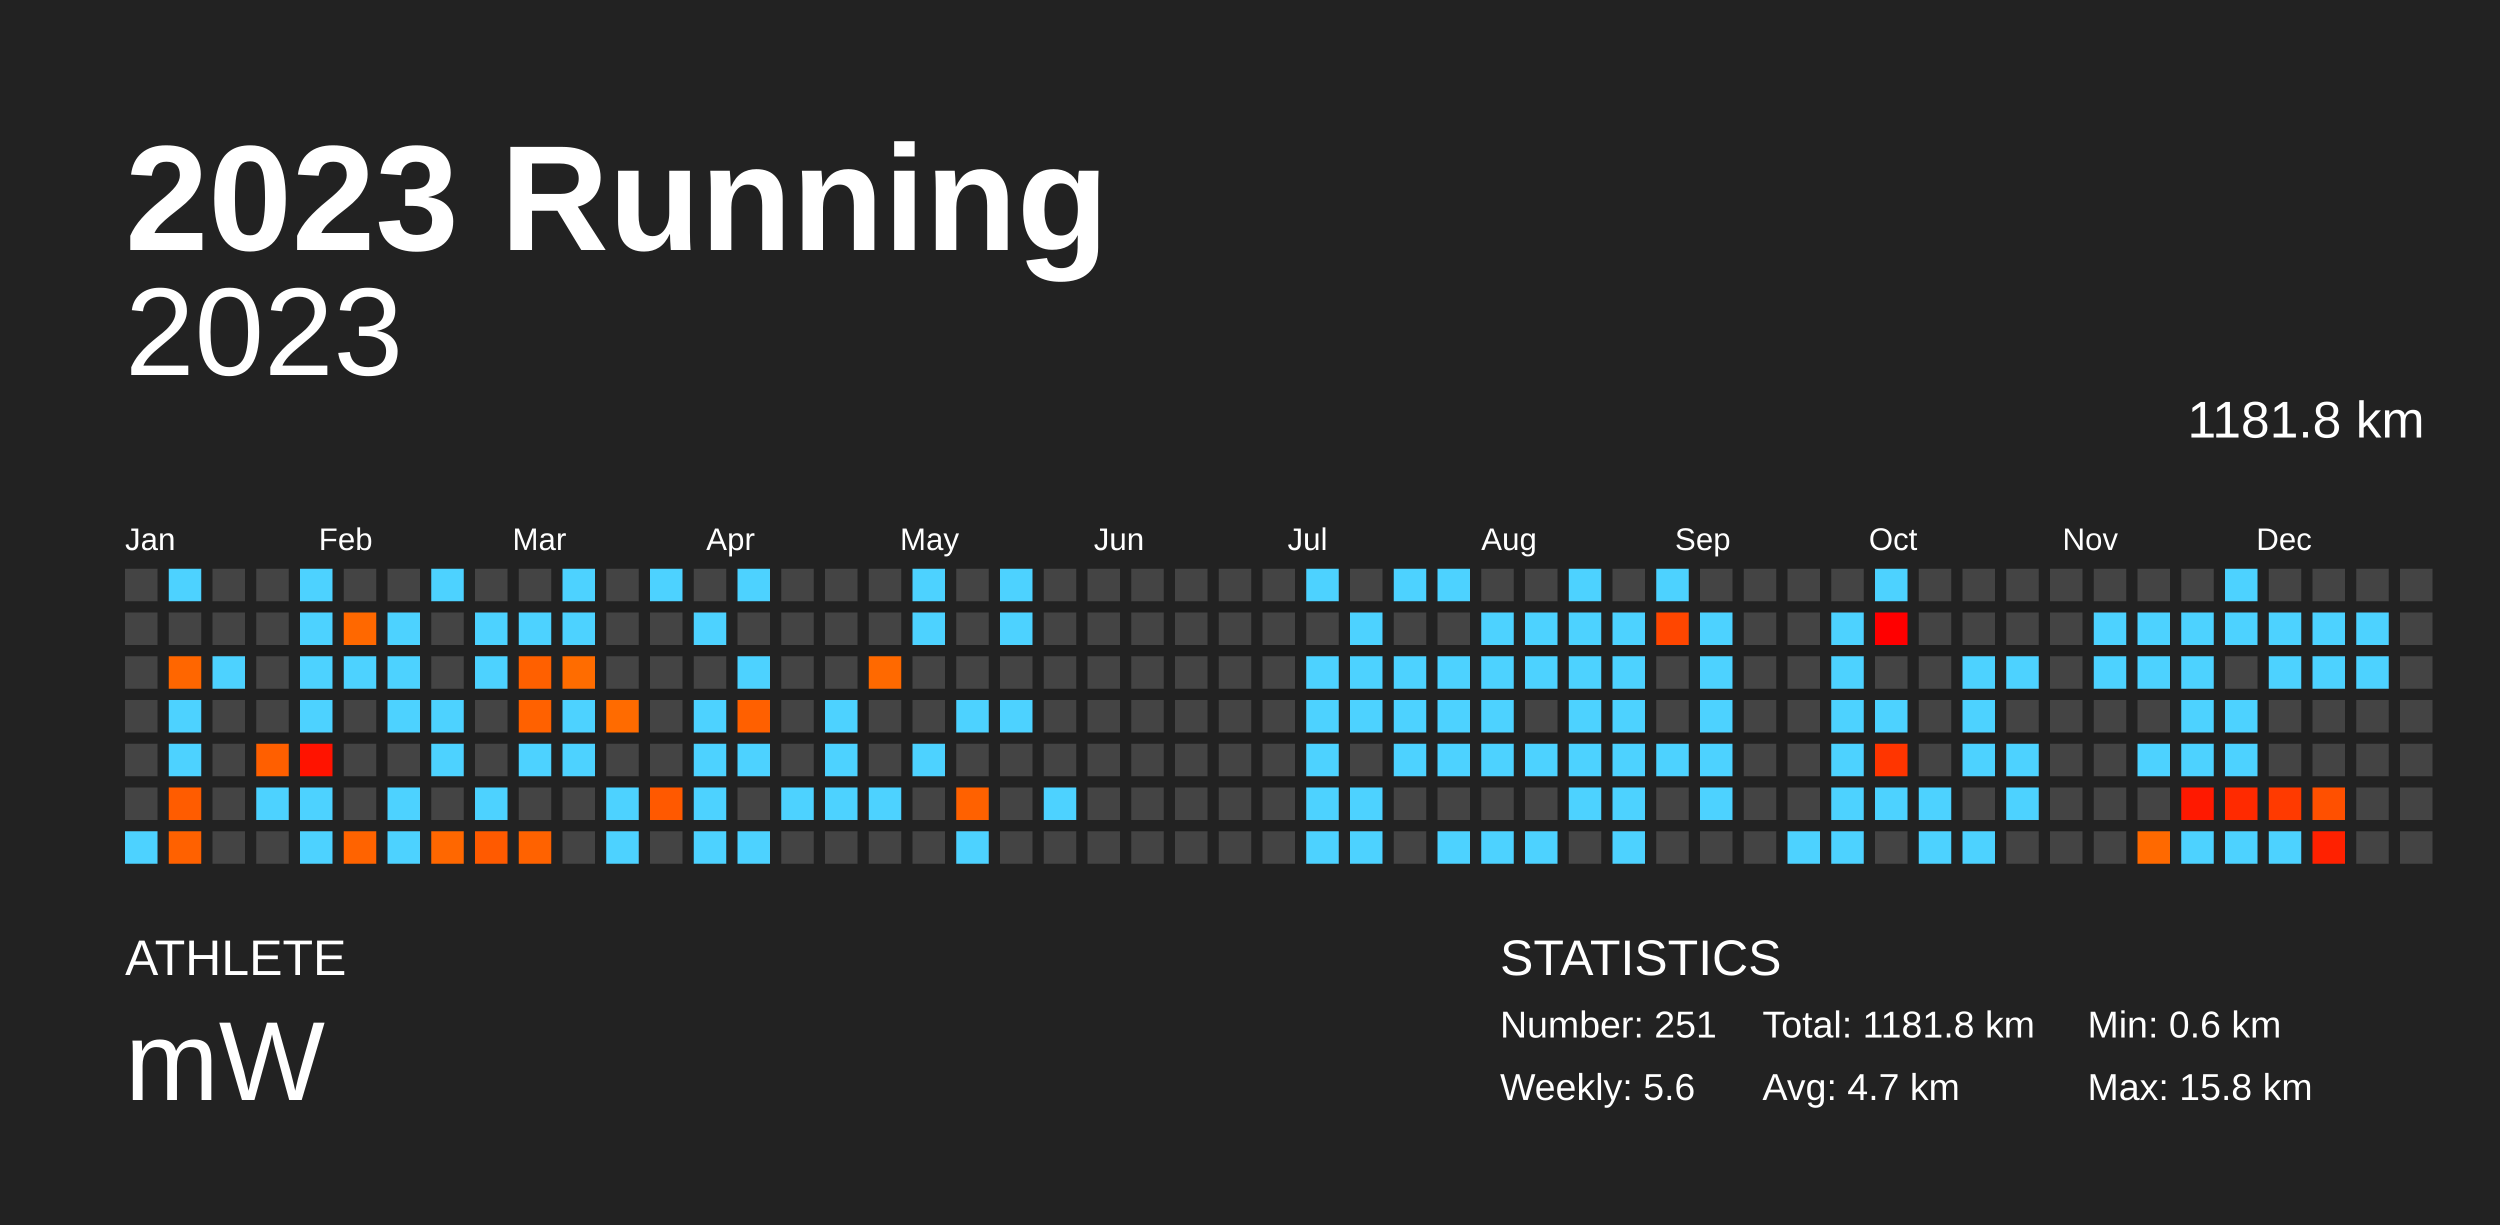
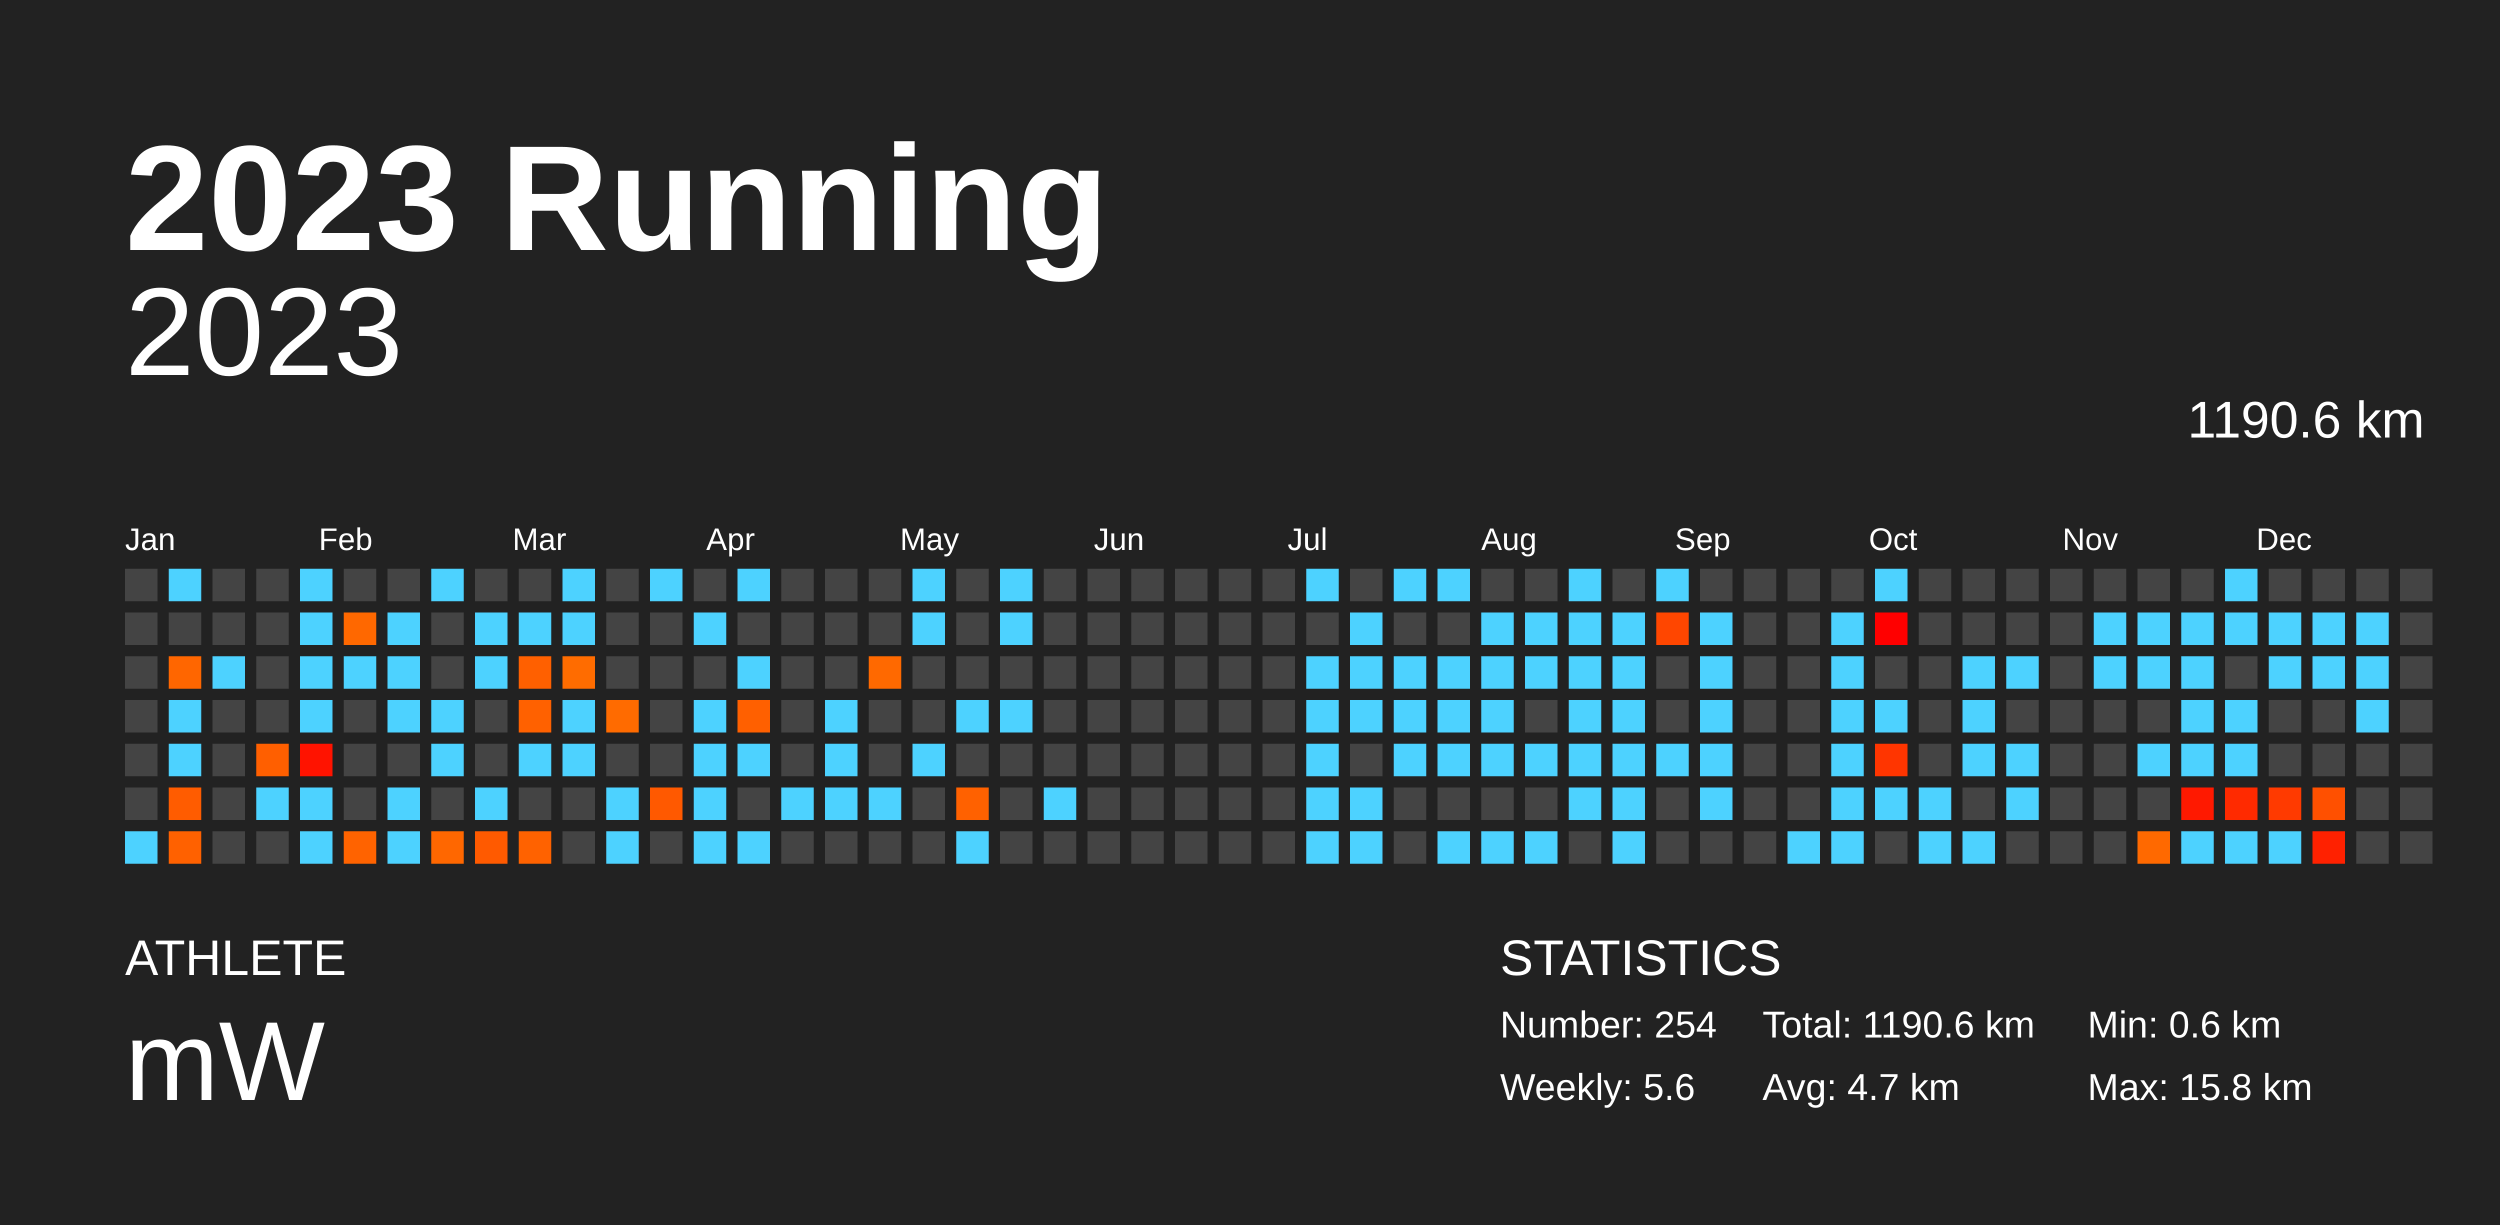
<svg xmlns="http://www.w3.org/2000/svg" baseProfile="full" height="98mm" version="1.1" viewBox="0,0,200,98" width="200mm">
  <defs />
  <rect fill="#222222" height="98" width="200" x="0" y="0" />
  <text fill="#FFFFFF" style="font-size:12px; font-family:Arial; font-weight:bold;" x="10" y="20">2023 Running</text>
  <text fill="#FFFFFF" style="font-size:4px; font-family:Arial" x="10" y="78">ATHLETE</text>
  <text fill="#FFFFFF" style="font-size:9px; font-family:Arial" x="10" y="88">mW</text>
  <text fill="#FFFFFF" style="font-size:4px; font-family:Arial" x="120" y="78">STATISTICS</text>
-   <text fill="#FFFFFF" style="font-size:3px; font-family:Arial" x="120" y="83">Number: 251</text>
+   <text fill="#FFFFFF" style="font-size:3px; font-family:Arial" x="120" y="83">Number: 254</text>
  <text fill="#FFFFFF" style="font-size:3px; font-family:Arial" x="120" y="88">Weekly: 5.6</text>
-   <text fill="#FFFFFF" style="font-size:3px; font-family:Arial" x="141" y="83">Total: 1181.8 km</text>
+   <text fill="#FFFFFF" style="font-size:3px; font-family:Arial" x="141" y="83">Total: 1190.6 km</text>
  <text fill="#FFFFFF" style="font-size:3px; font-family:Arial" x="141" y="88">Avg: 4.7 km</text>
  <text fill="#FFFFFF" style="font-size:3px; font-family:Arial" x="167" y="83">Min: 0.6 km</text>
  <text fill="#FFFFFF" style="font-size:3px; font-family:Arial" x="167" y="88">Max: 15.8 km</text>
  <text alignment-baseline="hanging" fill="#FFFFFF" style="font-size:10.0px; font-family:Arial;" x="10" y="30">2023</text>
-   <text alignment-baseline="hanging" fill="#FFFFFF" style="font-size:4.125px; font-family:Arial;" x="175" y="35">1181.8 km</text>
+   <text alignment-baseline="hanging" fill="#FFFFFF" style="font-size:4.125px; font-family:Arial;" x="175" y="35">1190.6 km</text>
  <text fill="#FFFFFF" style="font-size:2.5px; font-family:Arial" x="10.0" y="44">Jan</text>
  <text fill="#FFFFFF" style="font-size:2.5px; font-family:Arial" x="25.5" y="44">Feb</text>
  <text fill="#FFFFFF" style="font-size:2.5px; font-family:Arial" x="41.0" y="44">Mar</text>
  <text fill="#FFFFFF" style="font-size:2.5px; font-family:Arial" x="56.5" y="44">Apr</text>
  <text fill="#FFFFFF" style="font-size:2.5px; font-family:Arial" x="72.0" y="44">May</text>
  <text fill="#FFFFFF" style="font-size:2.5px; font-family:Arial" x="87.5" y="44">Jun</text>
  <text fill="#FFFFFF" style="font-size:2.5px; font-family:Arial" x="103.0" y="44">Jul</text>
  <text fill="#FFFFFF" style="font-size:2.5px; font-family:Arial" x="118.5" y="44">Aug</text>
  <text fill="#FFFFFF" style="font-size:2.5px; font-family:Arial" x="134.0" y="44">Sep</text>
  <text fill="#FFFFFF" style="font-size:2.5px; font-family:Arial" x="149.5" y="44">Oct</text>
  <text fill="#FFFFFF" style="font-size:2.5px; font-family:Arial" x="165.0" y="44">Nov</text>
  <text fill="#FFFFFF" style="font-size:2.5px; font-family:Arial" x="180.5" y="44">Dec</text>
  <rect fill="#444444" height="2.6" width="2.6" x="10.0" y="45.5" />
  <rect fill="#444444" height="2.6" width="2.6" x="10.0" y="49.0" />
  <rect fill="#444444" height="2.6" width="2.6" x="10.0" y="52.5" />
  <rect fill="#444444" height="2.6" width="2.6" x="10.0" y="56.0" />
  <rect fill="#444444" height="2.6" width="2.6" x="10.0" y="59.5" />
  <rect fill="#444444" height="2.6" width="2.6" x="10.0" y="63.0" />
  <rect fill="#4dd2ff" height="2.6" width="2.6" x="10.0" y="66.5" />
  <rect fill="#4dd2ff" height="2.6" width="2.6" x="13.5" y="45.5" />
  <rect fill="#444444" height="2.6" width="2.6" x="13.5" y="49.0" />
  <rect fill="#ff6600" height="2.6" width="2.6" x="13.5" y="52.5" />
  <rect fill="#4dd2ff" height="2.6" width="2.6" x="13.5" y="56.0" />
  <rect fill="#4dd2ff" height="2.6" width="2.6" x="13.5" y="59.5" />
  <rect fill="#ff5c00" height="2.6" width="2.6" x="13.5" y="63.0" />
  <rect fill="#ff6100" height="2.6" width="2.6" x="13.5" y="66.5" />
  <rect fill="#444444" height="2.6" width="2.6" x="17.0" y="45.5" />
  <rect fill="#444444" height="2.6" width="2.6" x="17.0" y="49.0" />
  <rect fill="#4dd2ff" height="2.6" width="2.6" x="17.0" y="52.5" />
  <rect fill="#444444" height="2.6" width="2.6" x="17.0" y="56.0" />
  <rect fill="#444444" height="2.6" width="2.6" x="17.0" y="59.5" />
  <rect fill="#444444" height="2.6" width="2.6" x="17.0" y="63.0" />
  <rect fill="#444444" height="2.6" width="2.6" x="17.0" y="66.5" />
  <rect fill="#444444" height="2.6" width="2.6" x="20.5" y="45.5" />
  <rect fill="#444444" height="2.6" width="2.6" x="20.5" y="49.0" />
  <rect fill="#444444" height="2.6" width="2.6" x="20.5" y="52.5" />
  <rect fill="#444444" height="2.6" width="2.6" x="20.5" y="56.0" />
  <rect fill="#ff5f00" height="2.6" width="2.6" x="20.5" y="59.5" />
  <rect fill="#4dd2ff" height="2.6" width="2.6" x="20.5" y="63.0" />
  <rect fill="#444444" height="2.6" width="2.6" x="20.5" y="66.5" />
  <rect fill="#4dd2ff" height="2.6" width="2.6" x="24.0" y="45.5" />
  <rect fill="#4dd2ff" height="2.6" width="2.6" x="24.0" y="49.0" />
  <rect fill="#4dd2ff" height="2.6" width="2.6" x="24.0" y="52.5" />
  <rect fill="#4dd2ff" height="2.6" width="2.6" x="24.0" y="56.0" />
  <rect fill="#ff1300" height="2.6" width="2.6" x="24.0" y="59.5" />
  <rect fill="#4dd2ff" height="2.6" width="2.6" x="24.0" y="63.0" />
  <rect fill="#4dd2ff" height="2.6" width="2.6" x="24.0" y="66.5" />
  <rect fill="#444444" height="2.6" width="2.6" x="27.5" y="45.5" />
  <rect fill="#ff6800" height="2.6" width="2.6" x="27.5" y="49.0" />
  <rect fill="#4dd2ff" height="2.6" width="2.6" x="27.5" y="52.5" />
  <rect fill="#444444" height="2.6" width="2.6" x="27.5" y="56.0" />
  <rect fill="#444444" height="2.6" width="2.6" x="27.5" y="59.5" />
  <rect fill="#444444" height="2.6" width="2.6" x="27.5" y="63.0" />
  <rect fill="#ff6300" height="2.6" width="2.6" x="27.5" y="66.5" />
  <rect fill="#444444" height="2.6" width="2.6" x="31.0" y="45.5" />
  <rect fill="#4dd2ff" height="2.6" width="2.6" x="31.0" y="49.0" />
  <rect fill="#4dd2ff" height="2.6" width="2.6" x="31.0" y="52.5" />
  <rect fill="#4dd2ff" height="2.6" width="2.6" x="31.0" y="56.0" />
  <rect fill="#444444" height="2.6" width="2.6" x="31.0" y="59.5" />
  <rect fill="#4dd2ff" height="2.6" width="2.6" x="31.0" y="63.0" />
  <rect fill="#4dd2ff" height="2.6" width="2.6" x="31.0" y="66.5" />
  <rect fill="#4dd2ff" height="2.6" width="2.6" x="34.5" y="45.5" />
  <rect fill="#444444" height="2.6" width="2.6" x="34.5" y="49.0" />
  <rect fill="#444444" height="2.6" width="2.6" x="34.5" y="52.5" />
  <rect fill="#4dd2ff" height="2.6" width="2.6" x="34.5" y="56.0" />
  <rect fill="#4dd2ff" height="2.6" width="2.6" x="34.5" y="59.5" />
  <rect fill="#444444" height="2.6" width="2.6" x="34.5" y="63.0" />
  <rect fill="#ff6700" height="2.6" width="2.6" x="34.5" y="66.5" />
  <rect fill="#444444" height="2.6" width="2.6" x="38.0" y="45.5" />
  <rect fill="#4dd2ff" height="2.6" width="2.6" x="38.0" y="49.0" />
  <rect fill="#4dd2ff" height="2.6" width="2.6" x="38.0" y="52.5" />
  <rect fill="#444444" height="2.6" width="2.6" x="38.0" y="56.0" />
  <rect fill="#444444" height="2.6" width="2.6" x="38.0" y="59.5" />
  <rect fill="#4dd2ff" height="2.6" width="2.6" x="38.0" y="63.0" />
  <rect fill="#ff5a00" height="2.6" width="2.6" x="38.0" y="66.5" />
  <rect fill="#444444" height="2.6" width="2.6" x="41.5" y="45.5" />
  <rect fill="#4dd2ff" height="2.6" width="2.6" x="41.5" y="49.0" />
  <rect fill="#ff6000" height="2.6" width="2.6" x="41.5" y="52.5" />
  <rect fill="#ff6100" height="2.6" width="2.6" x="41.5" y="56.0" />
  <rect fill="#4dd2ff" height="2.6" width="2.6" x="41.5" y="59.5" />
  <rect fill="#444444" height="2.6" width="2.6" x="41.5" y="63.0" />
  <rect fill="#ff6200" height="2.6" width="2.6" x="41.5" y="66.5" />
  <rect fill="#4dd2ff" height="2.6" width="2.6" x="45.0" y="45.5" />
  <rect fill="#4dd2ff" height="2.6" width="2.6" x="45.0" y="49.0" />
  <rect fill="#ff6c00" height="2.6" width="2.6" x="45.0" y="52.5" />
  <rect fill="#4dd2ff" height="2.6" width="2.6" x="45.0" y="56.0" />
  <rect fill="#4dd2ff" height="2.6" width="2.6" x="45.0" y="59.5" />
  <rect fill="#444444" height="2.6" width="2.6" x="45.0" y="63.0" />
  <rect fill="#444444" height="2.6" width="2.6" x="45.0" y="66.5" />
  <rect fill="#444444" height="2.6" width="2.6" x="48.5" y="45.5" />
  <rect fill="#444444" height="2.6" width="2.6" x="48.5" y="49.0" />
  <rect fill="#444444" height="2.6" width="2.6" x="48.5" y="52.5" />
  <rect fill="#ff6b00" height="2.6" width="2.6" x="48.5" y="56.0" />
  <rect fill="#444444" height="2.6" width="2.6" x="48.5" y="59.5" />
  <rect fill="#4dd2ff" height="2.6" width="2.6" x="48.5" y="63.0" />
  <rect fill="#4dd2ff" height="2.6" width="2.6" x="48.5" y="66.5" />
  <rect fill="#4dd2ff" height="2.6" width="2.6" x="52.0" y="45.5" />
  <rect fill="#444444" height="2.6" width="2.6" x="52.0" y="49.0" />
  <rect fill="#444444" height="2.6" width="2.6" x="52.0" y="52.5" />
  <rect fill="#444444" height="2.6" width="2.6" x="52.0" y="56.0" />
  <rect fill="#444444" height="2.6" width="2.6" x="52.0" y="59.5" />
  <rect fill="#ff5900" height="2.6" width="2.6" x="52.0" y="63.0" />
  <rect fill="#444444" height="2.6" width="2.6" x="52.0" y="66.5" />
  <rect fill="#444444" height="2.6" width="2.6" x="55.5" y="45.5" />
  <rect fill="#4dd2ff" height="2.6" width="2.6" x="55.5" y="49.0" />
  <rect fill="#444444" height="2.6" width="2.6" x="55.5" y="52.5" />
  <rect fill="#4dd2ff" height="2.6" width="2.6" x="55.5" y="56.0" />
  <rect fill="#4dd2ff" height="2.6" width="2.6" x="55.5" y="59.5" />
  <rect fill="#4dd2ff" height="2.6" width="2.6" x="55.5" y="63.0" />
  <rect fill="#4dd2ff" height="2.6" width="2.6" x="55.5" y="66.5" />
  <rect fill="#4dd2ff" height="2.6" width="2.6" x="59.0" y="45.5" />
  <rect fill="#444444" height="2.6" width="2.6" x="59.0" y="49.0" />
  <rect fill="#4dd2ff" height="2.6" width="2.6" x="59.0" y="52.5" />
  <rect fill="#ff6000" height="2.6" width="2.6" x="59.0" y="56.0" />
  <rect fill="#4dd2ff" height="2.6" width="2.6" x="59.0" y="59.5" />
  <rect fill="#444444" height="2.6" width="2.6" x="59.0" y="63.0" />
  <rect fill="#4dd2ff" height="2.6" width="2.6" x="59.0" y="66.5" />
  <rect fill="#444444" height="2.6" width="2.6" x="62.5" y="45.5" />
  <rect fill="#444444" height="2.6" width="2.6" x="62.5" y="49.0" />
  <rect fill="#444444" height="2.6" width="2.6" x="62.5" y="52.5" />
  <rect fill="#444444" height="2.6" width="2.6" x="62.5" y="56.0" />
  <rect fill="#444444" height="2.6" width="2.6" x="62.5" y="59.5" />
  <rect fill="#4dd2ff" height="2.6" width="2.6" x="62.5" y="63.0" />
  <rect fill="#444444" height="2.6" width="2.6" x="62.5" y="66.5" />
  <rect fill="#444444" height="2.6" width="2.6" x="66.0" y="45.5" />
  <rect fill="#444444" height="2.6" width="2.6" x="66.0" y="49.0" />
  <rect fill="#444444" height="2.6" width="2.6" x="66.0" y="52.5" />
  <rect fill="#4dd2ff" height="2.6" width="2.6" x="66.0" y="56.0" />
  <rect fill="#4dd2ff" height="2.6" width="2.6" x="66.0" y="59.5" />
  <rect fill="#4dd2ff" height="2.6" width="2.6" x="66.0" y="63.0" />
  <rect fill="#444444" height="2.6" width="2.6" x="66.0" y="66.5" />
  <rect fill="#444444" height="2.6" width="2.6" x="69.5" y="45.5" />
  <rect fill="#444444" height="2.6" width="2.6" x="69.5" y="49.0" />
  <rect fill="#ff6900" height="2.6" width="2.6" x="69.5" y="52.5" />
  <rect fill="#444444" height="2.6" width="2.6" x="69.5" y="56.0" />
  <rect fill="#444444" height="2.6" width="2.6" x="69.5" y="59.5" />
  <rect fill="#4dd2ff" height="2.6" width="2.6" x="69.5" y="63.0" />
  <rect fill="#444444" height="2.6" width="2.6" x="69.5" y="66.5" />
  <rect fill="#4dd2ff" height="2.6" width="2.6" x="73.0" y="45.5" />
  <rect fill="#4dd2ff" height="2.6" width="2.6" x="73.0" y="49.0" />
  <rect fill="#444444" height="2.6" width="2.6" x="73.0" y="52.5" />
  <rect fill="#444444" height="2.6" width="2.6" x="73.0" y="56.0" />
  <rect fill="#4dd2ff" height="2.6" width="2.6" x="73.0" y="59.5" />
  <rect fill="#444444" height="2.6" width="2.6" x="73.0" y="63.0" />
  <rect fill="#444444" height="2.6" width="2.6" x="73.0" y="66.5" />
  <rect fill="#444444" height="2.6" width="2.6" x="76.5" y="45.5" />
  <rect fill="#444444" height="2.6" width="2.6" x="76.5" y="49.0" />
  <rect fill="#444444" height="2.6" width="2.6" x="76.5" y="52.5" />
  <rect fill="#4dd2ff" height="2.6" width="2.6" x="76.5" y="56.0" />
  <rect fill="#444444" height="2.6" width="2.6" x="76.5" y="59.5" />
  <rect fill="#ff6100" height="2.6" width="2.6" x="76.5" y="63.0" />
  <rect fill="#4dd2ff" height="2.6" width="2.6" x="76.5" y="66.5" />
  <rect fill="#4dd2ff" height="2.6" width="2.6" x="80.0" y="45.5" />
  <rect fill="#4dd2ff" height="2.6" width="2.6" x="80.0" y="49.0" />
  <rect fill="#444444" height="2.6" width="2.6" x="80.0" y="52.5" />
  <rect fill="#4dd2ff" height="2.6" width="2.6" x="80.0" y="56.0" />
  <rect fill="#444444" height="2.6" width="2.6" x="80.0" y="59.5" />
  <rect fill="#444444" height="2.6" width="2.6" x="80.0" y="63.0" />
  <rect fill="#444444" height="2.6" width="2.6" x="80.0" y="66.5" />
  <rect fill="#444444" height="2.6" width="2.6" x="83.5" y="45.5" />
  <rect fill="#444444" height="2.6" width="2.6" x="83.5" y="49.0" />
  <rect fill="#444444" height="2.6" width="2.6" x="83.5" y="52.5" />
  <rect fill="#444444" height="2.6" width="2.6" x="83.5" y="56.0" />
  <rect fill="#444444" height="2.6" width="2.6" x="83.5" y="59.5" />
  <rect fill="#4dd2ff" height="2.6" width="2.6" x="83.5" y="63.0" />
  <rect fill="#444444" height="2.6" width="2.6" x="83.5" y="66.5" />
  <rect fill="#444444" height="2.6" width="2.6" x="87.0" y="45.5" />
  <rect fill="#444444" height="2.6" width="2.6" x="87.0" y="49.0" />
  <rect fill="#444444" height="2.6" width="2.6" x="87.0" y="52.5" />
  <rect fill="#444444" height="2.6" width="2.6" x="87.0" y="56.0" />
  <rect fill="#444444" height="2.6" width="2.6" x="87.0" y="59.5" />
  <rect fill="#444444" height="2.6" width="2.6" x="87.0" y="63.0" />
  <rect fill="#444444" height="2.6" width="2.6" x="87.0" y="66.5" />
  <rect fill="#444444" height="2.6" width="2.6" x="90.5" y="45.5" />
  <rect fill="#444444" height="2.6" width="2.6" x="90.5" y="49.0" />
  <rect fill="#444444" height="2.6" width="2.6" x="90.5" y="52.5" />
  <rect fill="#444444" height="2.6" width="2.6" x="90.5" y="56.0" />
  <rect fill="#444444" height="2.6" width="2.6" x="90.5" y="59.5" />
  <rect fill="#444444" height="2.6" width="2.6" x="90.5" y="63.0" />
  <rect fill="#444444" height="2.6" width="2.6" x="90.5" y="66.5" />
  <rect fill="#444444" height="2.6" width="2.6" x="94.0" y="45.5" />
  <rect fill="#444444" height="2.6" width="2.6" x="94.0" y="49.0" />
  <rect fill="#444444" height="2.6" width="2.6" x="94.0" y="52.5" />
  <rect fill="#444444" height="2.6" width="2.6" x="94.0" y="56.0" />
  <rect fill="#444444" height="2.6" width="2.6" x="94.0" y="59.5" />
  <rect fill="#444444" height="2.6" width="2.6" x="94.0" y="63.0" />
  <rect fill="#444444" height="2.6" width="2.6" x="94.0" y="66.5" />
  <rect fill="#444444" height="2.6" width="2.6" x="97.5" y="45.5" />
  <rect fill="#444444" height="2.6" width="2.6" x="97.5" y="49.0" />
  <rect fill="#444444" height="2.6" width="2.6" x="97.5" y="52.5" />
  <rect fill="#444444" height="2.6" width="2.6" x="97.5" y="56.0" />
  <rect fill="#444444" height="2.6" width="2.6" x="97.5" y="59.5" />
  <rect fill="#444444" height="2.6" width="2.6" x="97.5" y="63.0" />
  <rect fill="#444444" height="2.6" width="2.6" x="97.5" y="66.5" />
  <rect fill="#444444" height="2.6" width="2.6" x="101.0" y="45.5" />
  <rect fill="#444444" height="2.6" width="2.6" x="101.0" y="49.0" />
  <rect fill="#444444" height="2.6" width="2.6" x="101.0" y="52.5" />
  <rect fill="#444444" height="2.6" width="2.6" x="101.0" y="56.0" />
  <rect fill="#444444" height="2.6" width="2.6" x="101.0" y="59.5" />
  <rect fill="#444444" height="2.6" width="2.6" x="101.0" y="63.0" />
  <rect fill="#444444" height="2.6" width="2.6" x="101.0" y="66.5" />
  <rect fill="#4dd2ff" height="2.6" width="2.6" x="104.5" y="45.5" />
  <rect fill="#444444" height="2.6" width="2.6" x="104.5" y="49.0" />
  <rect fill="#4dd2ff" height="2.6" width="2.6" x="104.5" y="52.5" />
  <rect fill="#4dd2ff" height="2.6" width="2.6" x="104.5" y="56.0" />
  <rect fill="#4dd2ff" height="2.6" width="2.6" x="104.5" y="59.5" />
  <rect fill="#4dd2ff" height="2.6" width="2.6" x="104.5" y="63.0" />
  <rect fill="#4dd2ff" height="2.6" width="2.6" x="104.5" y="66.5" />
  <rect fill="#444444" height="2.6" width="2.6" x="108.0" y="45.5" />
  <rect fill="#4dd2ff" height="2.6" width="2.6" x="108.0" y="49.0" />
  <rect fill="#4dd2ff" height="2.6" width="2.6" x="108.0" y="52.5" />
  <rect fill="#4dd2ff" height="2.6" width="2.6" x="108.0" y="56.0" />
  <rect fill="#444444" height="2.6" width="2.6" x="108.0" y="59.5" />
  <rect fill="#4dd2ff" height="2.6" width="2.6" x="108.0" y="63.0" />
  <rect fill="#4dd2ff" height="2.6" width="2.6" x="108.0" y="66.5" />
  <rect fill="#4dd2ff" height="2.6" width="2.6" x="111.5" y="45.5" />
  <rect fill="#444444" height="2.6" width="2.6" x="111.5" y="49.0" />
  <rect fill="#4dd2ff" height="2.6" width="2.6" x="111.5" y="52.5" />
  <rect fill="#4dd2ff" height="2.6" width="2.6" x="111.5" y="56.0" />
  <rect fill="#4dd2ff" height="2.6" width="2.6" x="111.5" y="59.5" />
  <rect fill="#444444" height="2.6" width="2.6" x="111.5" y="63.0" />
  <rect fill="#444444" height="2.6" width="2.6" x="111.5" y="66.5" />
  <rect fill="#4dd2ff" height="2.6" width="2.6" x="115.0" y="45.5" />
  <rect fill="#444444" height="2.6" width="2.6" x="115.0" y="49.0" />
  <rect fill="#4dd2ff" height="2.6" width="2.6" x="115.0" y="52.5" />
  <rect fill="#4dd2ff" height="2.6" width="2.6" x="115.0" y="56.0" />
  <rect fill="#4dd2ff" height="2.6" width="2.6" x="115.0" y="59.5" />
  <rect fill="#444444" height="2.6" width="2.6" x="115.0" y="63.0" />
  <rect fill="#4dd2ff" height="2.6" width="2.6" x="115.0" y="66.5" />
  <rect fill="#444444" height="2.6" width="2.6" x="118.5" y="45.5" />
  <rect fill="#4dd2ff" height="2.6" width="2.6" x="118.5" y="49.0" />
  <rect fill="#4dd2ff" height="2.6" width="2.6" x="118.5" y="52.5" />
  <rect fill="#4dd2ff" height="2.6" width="2.6" x="118.5" y="56.0" />
  <rect fill="#4dd2ff" height="2.6" width="2.6" x="118.5" y="59.5" />
  <rect fill="#444444" height="2.6" width="2.6" x="118.5" y="63.0" />
  <rect fill="#4dd2ff" height="2.6" width="2.6" x="118.5" y="66.5" />
  <rect fill="#444444" height="2.6" width="2.6" x="122.0" y="45.5" />
  <rect fill="#4dd2ff" height="2.6" width="2.6" x="122.0" y="49.0" />
  <rect fill="#4dd2ff" height="2.6" width="2.6" x="122.0" y="52.5" />
  <rect fill="#444444" height="2.6" width="2.6" x="122.0" y="56.0" />
  <rect fill="#4dd2ff" height="2.6" width="2.6" x="122.0" y="59.5" />
  <rect fill="#444444" height="2.6" width="2.6" x="122.0" y="63.0" />
  <rect fill="#4dd2ff" height="2.6" width="2.6" x="122.0" y="66.5" />
  <rect fill="#4dd2ff" height="2.6" width="2.6" x="125.5" y="45.5" />
  <rect fill="#4dd2ff" height="2.6" width="2.6" x="125.5" y="49.0" />
  <rect fill="#4dd2ff" height="2.6" width="2.6" x="125.5" y="52.5" />
  <rect fill="#4dd2ff" height="2.6" width="2.6" x="125.5" y="56.0" />
  <rect fill="#4dd2ff" height="2.6" width="2.6" x="125.5" y="59.5" />
  <rect fill="#4dd2ff" height="2.6" width="2.6" x="125.5" y="63.0" />
  <rect fill="#444444" height="2.6" width="2.6" x="125.5" y="66.5" />
  <rect fill="#444444" height="2.6" width="2.6" x="129.0" y="45.5" />
  <rect fill="#4dd2ff" height="2.6" width="2.6" x="129.0" y="49.0" />
  <rect fill="#4dd2ff" height="2.6" width="2.6" x="129.0" y="52.5" />
  <rect fill="#4dd2ff" height="2.6" width="2.6" x="129.0" y="56.0" />
  <rect fill="#4dd2ff" height="2.6" width="2.6" x="129.0" y="59.5" />
  <rect fill="#4dd2ff" height="2.6" width="2.6" x="129.0" y="63.0" />
  <rect fill="#4dd2ff" height="2.6" width="2.6" x="129.0" y="66.5" />
  <rect fill="#4dd2ff" height="2.6" width="2.6" x="132.5" y="45.5" />
  <rect fill="#ff4600" height="2.6" width="2.6" x="132.5" y="49.0" />
  <rect fill="#444444" height="2.6" width="2.6" x="132.5" y="52.5" />
  <rect fill="#444444" height="2.6" width="2.6" x="132.5" y="56.0" />
  <rect fill="#4dd2ff" height="2.6" width="2.6" x="132.5" y="59.5" />
  <rect fill="#444444" height="2.6" width="2.6" x="132.5" y="63.0" />
  <rect fill="#444444" height="2.6" width="2.6" x="132.5" y="66.5" />
  <rect fill="#444444" height="2.6" width="2.6" x="136.0" y="45.5" />
  <rect fill="#4dd2ff" height="2.6" width="2.6" x="136.0" y="49.0" />
  <rect fill="#4dd2ff" height="2.6" width="2.6" x="136.0" y="52.5" />
  <rect fill="#4dd2ff" height="2.6" width="2.6" x="136.0" y="56.0" />
  <rect fill="#4dd2ff" height="2.6" width="2.6" x="136.0" y="59.5" />
  <rect fill="#4dd2ff" height="2.6" width="2.6" x="136.0" y="63.0" />
  <rect fill="#444444" height="2.6" width="2.6" x="136.0" y="66.5" />
  <rect fill="#444444" height="2.6" width="2.6" x="139.5" y="45.5" />
  <rect fill="#444444" height="2.6" width="2.6" x="139.5" y="49.0" />
  <rect fill="#444444" height="2.6" width="2.6" x="139.5" y="52.5" />
  <rect fill="#444444" height="2.6" width="2.6" x="139.5" y="56.0" />
  <rect fill="#444444" height="2.6" width="2.6" x="139.5" y="59.5" />
  <rect fill="#444444" height="2.6" width="2.6" x="139.5" y="63.0" />
  <rect fill="#444444" height="2.6" width="2.6" x="139.5" y="66.5" />
  <rect fill="#444444" height="2.6" width="2.6" x="143.0" y="45.5" />
  <rect fill="#444444" height="2.6" width="2.6" x="143.0" y="49.0" />
  <rect fill="#444444" height="2.6" width="2.6" x="143.0" y="52.5" />
  <rect fill="#444444" height="2.6" width="2.6" x="143.0" y="56.0" />
  <rect fill="#444444" height="2.6" width="2.6" x="143.0" y="59.5" />
  <rect fill="#444444" height="2.6" width="2.6" x="143.0" y="63.0" />
  <rect fill="#4dd2ff" height="2.6" width="2.6" x="143.0" y="66.5" />
  <rect fill="#444444" height="2.6" width="2.6" x="146.5" y="45.5" />
  <rect fill="#4dd2ff" height="2.6" width="2.6" x="146.5" y="49.0" />
  <rect fill="#4dd2ff" height="2.6" width="2.6" x="146.5" y="52.5" />
  <rect fill="#4dd2ff" height="2.6" width="2.6" x="146.5" y="56.0" />
  <rect fill="#4dd2ff" height="2.6" width="2.6" x="146.5" y="59.5" />
  <rect fill="#4dd2ff" height="2.6" width="2.6" x="146.5" y="63.0" />
  <rect fill="#4dd2ff" height="2.6" width="2.6" x="146.5" y="66.5" />
  <rect fill="#4dd2ff" height="2.6" width="2.6" x="150.0" y="45.5" />
  <rect fill="#ff0000" height="2.6" width="2.6" x="150.0" y="49.0" />
  <rect fill="#444444" height="2.6" width="2.6" x="150.0" y="52.5" />
  <rect fill="#4dd2ff" height="2.6" width="2.6" x="150.0" y="56.0" />
  <rect fill="#ff3500" height="2.6" width="2.6" x="150.0" y="59.5" />
  <rect fill="#4dd2ff" height="2.6" width="2.6" x="150.0" y="63.0" />
  <rect fill="#444444" height="2.6" width="2.6" x="150.0" y="66.5" />
  <rect fill="#444444" height="2.6" width="2.6" x="153.5" y="45.5" />
  <rect fill="#444444" height="2.6" width="2.6" x="153.5" y="49.0" />
  <rect fill="#444444" height="2.6" width="2.6" x="153.5" y="52.5" />
  <rect fill="#444444" height="2.6" width="2.6" x="153.5" y="56.0" />
  <rect fill="#444444" height="2.6" width="2.6" x="153.5" y="59.5" />
  <rect fill="#4dd2ff" height="2.6" width="2.6" x="153.5" y="63.0" />
  <rect fill="#4dd2ff" height="2.6" width="2.6" x="153.5" y="66.5" />
  <rect fill="#444444" height="2.6" width="2.6" x="157.0" y="45.5" />
  <rect fill="#444444" height="2.6" width="2.6" x="157.0" y="49.0" />
  <rect fill="#4dd2ff" height="2.6" width="2.6" x="157.0" y="52.5" />
  <rect fill="#4dd2ff" height="2.6" width="2.6" x="157.0" y="56.0" />
  <rect fill="#4dd2ff" height="2.6" width="2.6" x="157.0" y="59.5" />
  <rect fill="#444444" height="2.6" width="2.6" x="157.0" y="63.0" />
  <rect fill="#4dd2ff" height="2.6" width="2.6" x="157.0" y="66.5" />
  <rect fill="#444444" height="2.6" width="2.6" x="160.5" y="45.5" />
  <rect fill="#444444" height="2.6" width="2.6" x="160.5" y="49.0" />
  <rect fill="#4dd2ff" height="2.6" width="2.6" x="160.5" y="52.5" />
  <rect fill="#444444" height="2.6" width="2.6" x="160.5" y="56.0" />
  <rect fill="#4dd2ff" height="2.6" width="2.6" x="160.5" y="59.5" />
  <rect fill="#4dd2ff" height="2.6" width="2.6" x="160.5" y="63.0" />
  <rect fill="#444444" height="2.6" width="2.6" x="160.5" y="66.5" />
  <rect fill="#444444" height="2.6" width="2.6" x="164.0" y="45.5" />
  <rect fill="#444444" height="2.6" width="2.6" x="164.0" y="49.0" />
  <rect fill="#444444" height="2.6" width="2.6" x="164.0" y="52.5" />
  <rect fill="#444444" height="2.6" width="2.6" x="164.0" y="56.0" />
  <rect fill="#444444" height="2.6" width="2.6" x="164.0" y="59.5" />
  <rect fill="#444444" height="2.6" width="2.6" x="164.0" y="63.0" />
  <rect fill="#444444" height="2.6" width="2.6" x="164.0" y="66.5" />
  <rect fill="#444444" height="2.6" width="2.6" x="167.5" y="45.5" />
  <rect fill="#4dd2ff" height="2.6" width="2.6" x="167.5" y="49.0" />
  <rect fill="#4dd2ff" height="2.6" width="2.6" x="167.5" y="52.5" />
  <rect fill="#444444" height="2.6" width="2.6" x="167.5" y="56.0" />
  <rect fill="#444444" height="2.6" width="2.6" x="167.5" y="59.5" />
  <rect fill="#444444" height="2.6" width="2.6" x="167.5" y="63.0" />
  <rect fill="#444444" height="2.6" width="2.6" x="167.5" y="66.5" />
  <rect fill="#444444" height="2.6" width="2.6" x="171.0" y="45.5" />
  <rect fill="#4dd2ff" height="2.6" width="2.6" x="171.0" y="49.0" />
  <rect fill="#4dd2ff" height="2.6" width="2.6" x="171.0" y="52.5" />
  <rect fill="#444444" height="2.6" width="2.6" x="171.0" y="56.0" />
  <rect fill="#4dd2ff" height="2.6" width="2.6" x="171.0" y="59.5" />
  <rect fill="#444444" height="2.6" width="2.6" x="171.0" y="63.0" />
  <rect fill="#ff6900" height="2.6" width="2.6" x="171.0" y="66.5" />
  <rect fill="#444444" height="2.6" width="2.6" x="174.5" y="45.5" />
  <rect fill="#4dd2ff" height="2.6" width="2.6" x="174.5" y="49.0" />
  <rect fill="#4dd2ff" height="2.6" width="2.6" x="174.5" y="52.5" />
  <rect fill="#4dd2ff" height="2.6" width="2.6" x="174.5" y="56.0" />
  <rect fill="#4dd2ff" height="2.6" width="2.6" x="174.5" y="59.5" />
  <rect fill="#ff1900" height="2.6" width="2.6" x="174.5" y="63.0" />
  <rect fill="#4dd2ff" height="2.6" width="2.6" x="174.5" y="66.5" />
  <rect fill="#4dd2ff" height="2.6" width="2.6" x="178.0" y="45.5" />
  <rect fill="#4dd2ff" height="2.6" width="2.6" x="178.0" y="49.0" />
  <rect fill="#444444" height="2.6" width="2.6" x="178.0" y="52.5" />
  <rect fill="#4dd2ff" height="2.6" width="2.6" x="178.0" y="56.0" />
  <rect fill="#4dd2ff" height="2.6" width="2.6" x="178.0" y="59.5" />
  <rect fill="#ff2a00" height="2.6" width="2.6" x="178.0" y="63.0" />
  <rect fill="#4dd2ff" height="2.6" width="2.6" x="178.0" y="66.5" />
  <rect fill="#444444" height="2.6" width="2.6" x="181.5" y="45.5" />
  <rect fill="#4dd2ff" height="2.6" width="2.6" x="181.5" y="49.0" />
  <rect fill="#4dd2ff" height="2.6" width="2.6" x="181.5" y="52.5" />
  <rect fill="#444444" height="2.6" width="2.6" x="181.5" y="56.0" />
  <rect fill="#444444" height="2.6" width="2.6" x="181.5" y="59.5" />
  <rect fill="#ff3a00" height="2.6" width="2.6" x="181.5" y="63.0" />
  <rect fill="#4dd2ff" height="2.6" width="2.6" x="181.5" y="66.5" />
  <rect fill="#444444" height="2.6" width="2.6" x="185.0" y="45.5" />
  <rect fill="#4dd2ff" height="2.6" width="2.6" x="185.0" y="49.0" />
  <rect fill="#4dd2ff" height="2.6" width="2.6" x="185.0" y="52.5" />
  <rect fill="#444444" height="2.6" width="2.6" x="185.0" y="56.0" />
  <rect fill="#444444" height="2.6" width="2.6" x="185.0" y="59.5" />
  <rect fill="#ff5000" height="2.6" width="2.6" x="185.0" y="63.0" />
  <rect fill="#ff2100" height="2.6" width="2.6" x="185.0" y="66.5" />
  <rect fill="#444444" height="2.6" width="2.6" x="188.5" y="45.5" />
  <rect fill="#4dd2ff" height="2.6" width="2.6" x="188.5" y="49.0" />
  <rect fill="#4dd2ff" height="2.6" width="2.6" x="188.5" y="52.5" />
-   <rect fill="#444444" height="2.6" width="2.6" x="188.5" y="56.0" />
+   <rect fill="#4dd2ff" height="2.6" width="2.6" x="188.5" y="56.0" />
  <rect fill="#444444" height="2.6" width="2.6" x="188.5" y="59.5" />
  <rect fill="#444444" height="2.6" width="2.6" x="188.5" y="63.0" />
  <rect fill="#444444" height="2.6" width="2.6" x="188.5" y="66.5" />
  <rect fill="#444444" height="2.6" width="2.6" x="192.0" y="45.5" />
  <rect fill="#444444" height="2.6" width="2.6" x="192.0" y="49.0" />
  <rect fill="#444444" height="2.6" width="2.6" x="192.0" y="52.5" />
  <rect fill="#444444" height="2.6" width="2.6" x="192.0" y="56.0" />
  <rect fill="#444444" height="2.6" width="2.6" x="192.0" y="59.5" />
  <rect fill="#444444" height="2.6" width="2.6" x="192.0" y="63.0" />
  <rect fill="#444444" height="2.6" width="2.6" x="192.0" y="66.5" />
</svg>
